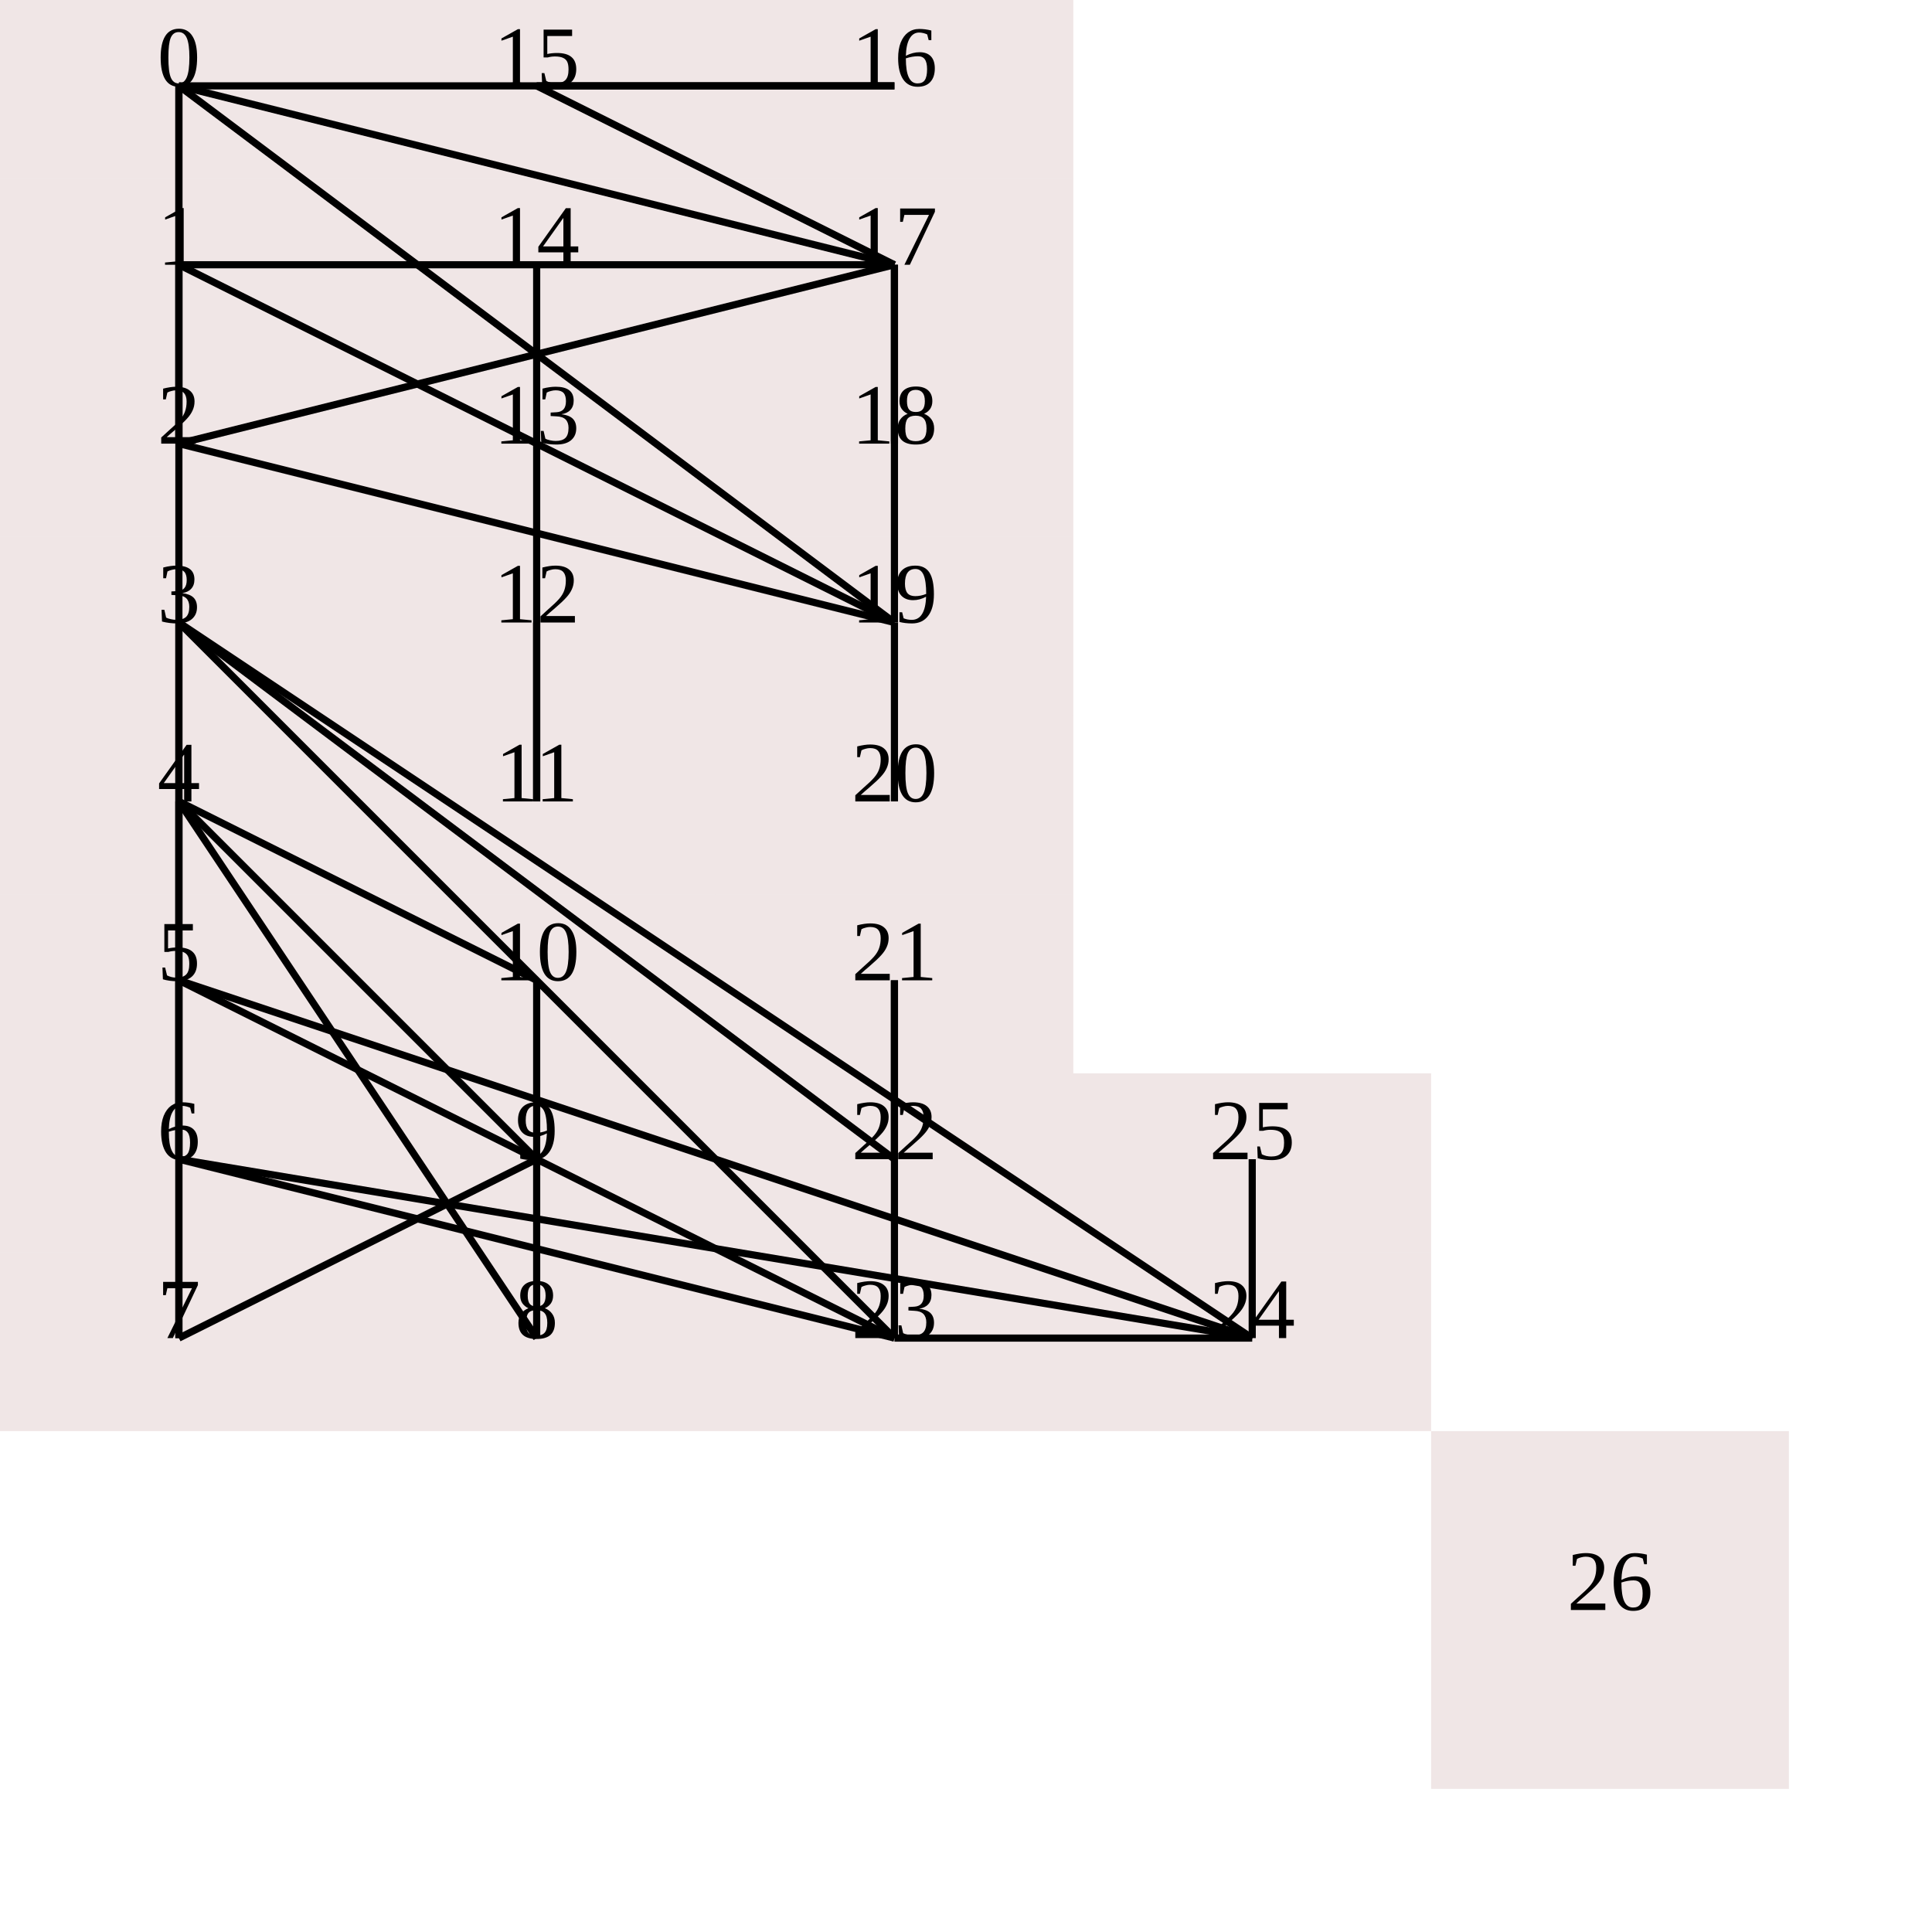
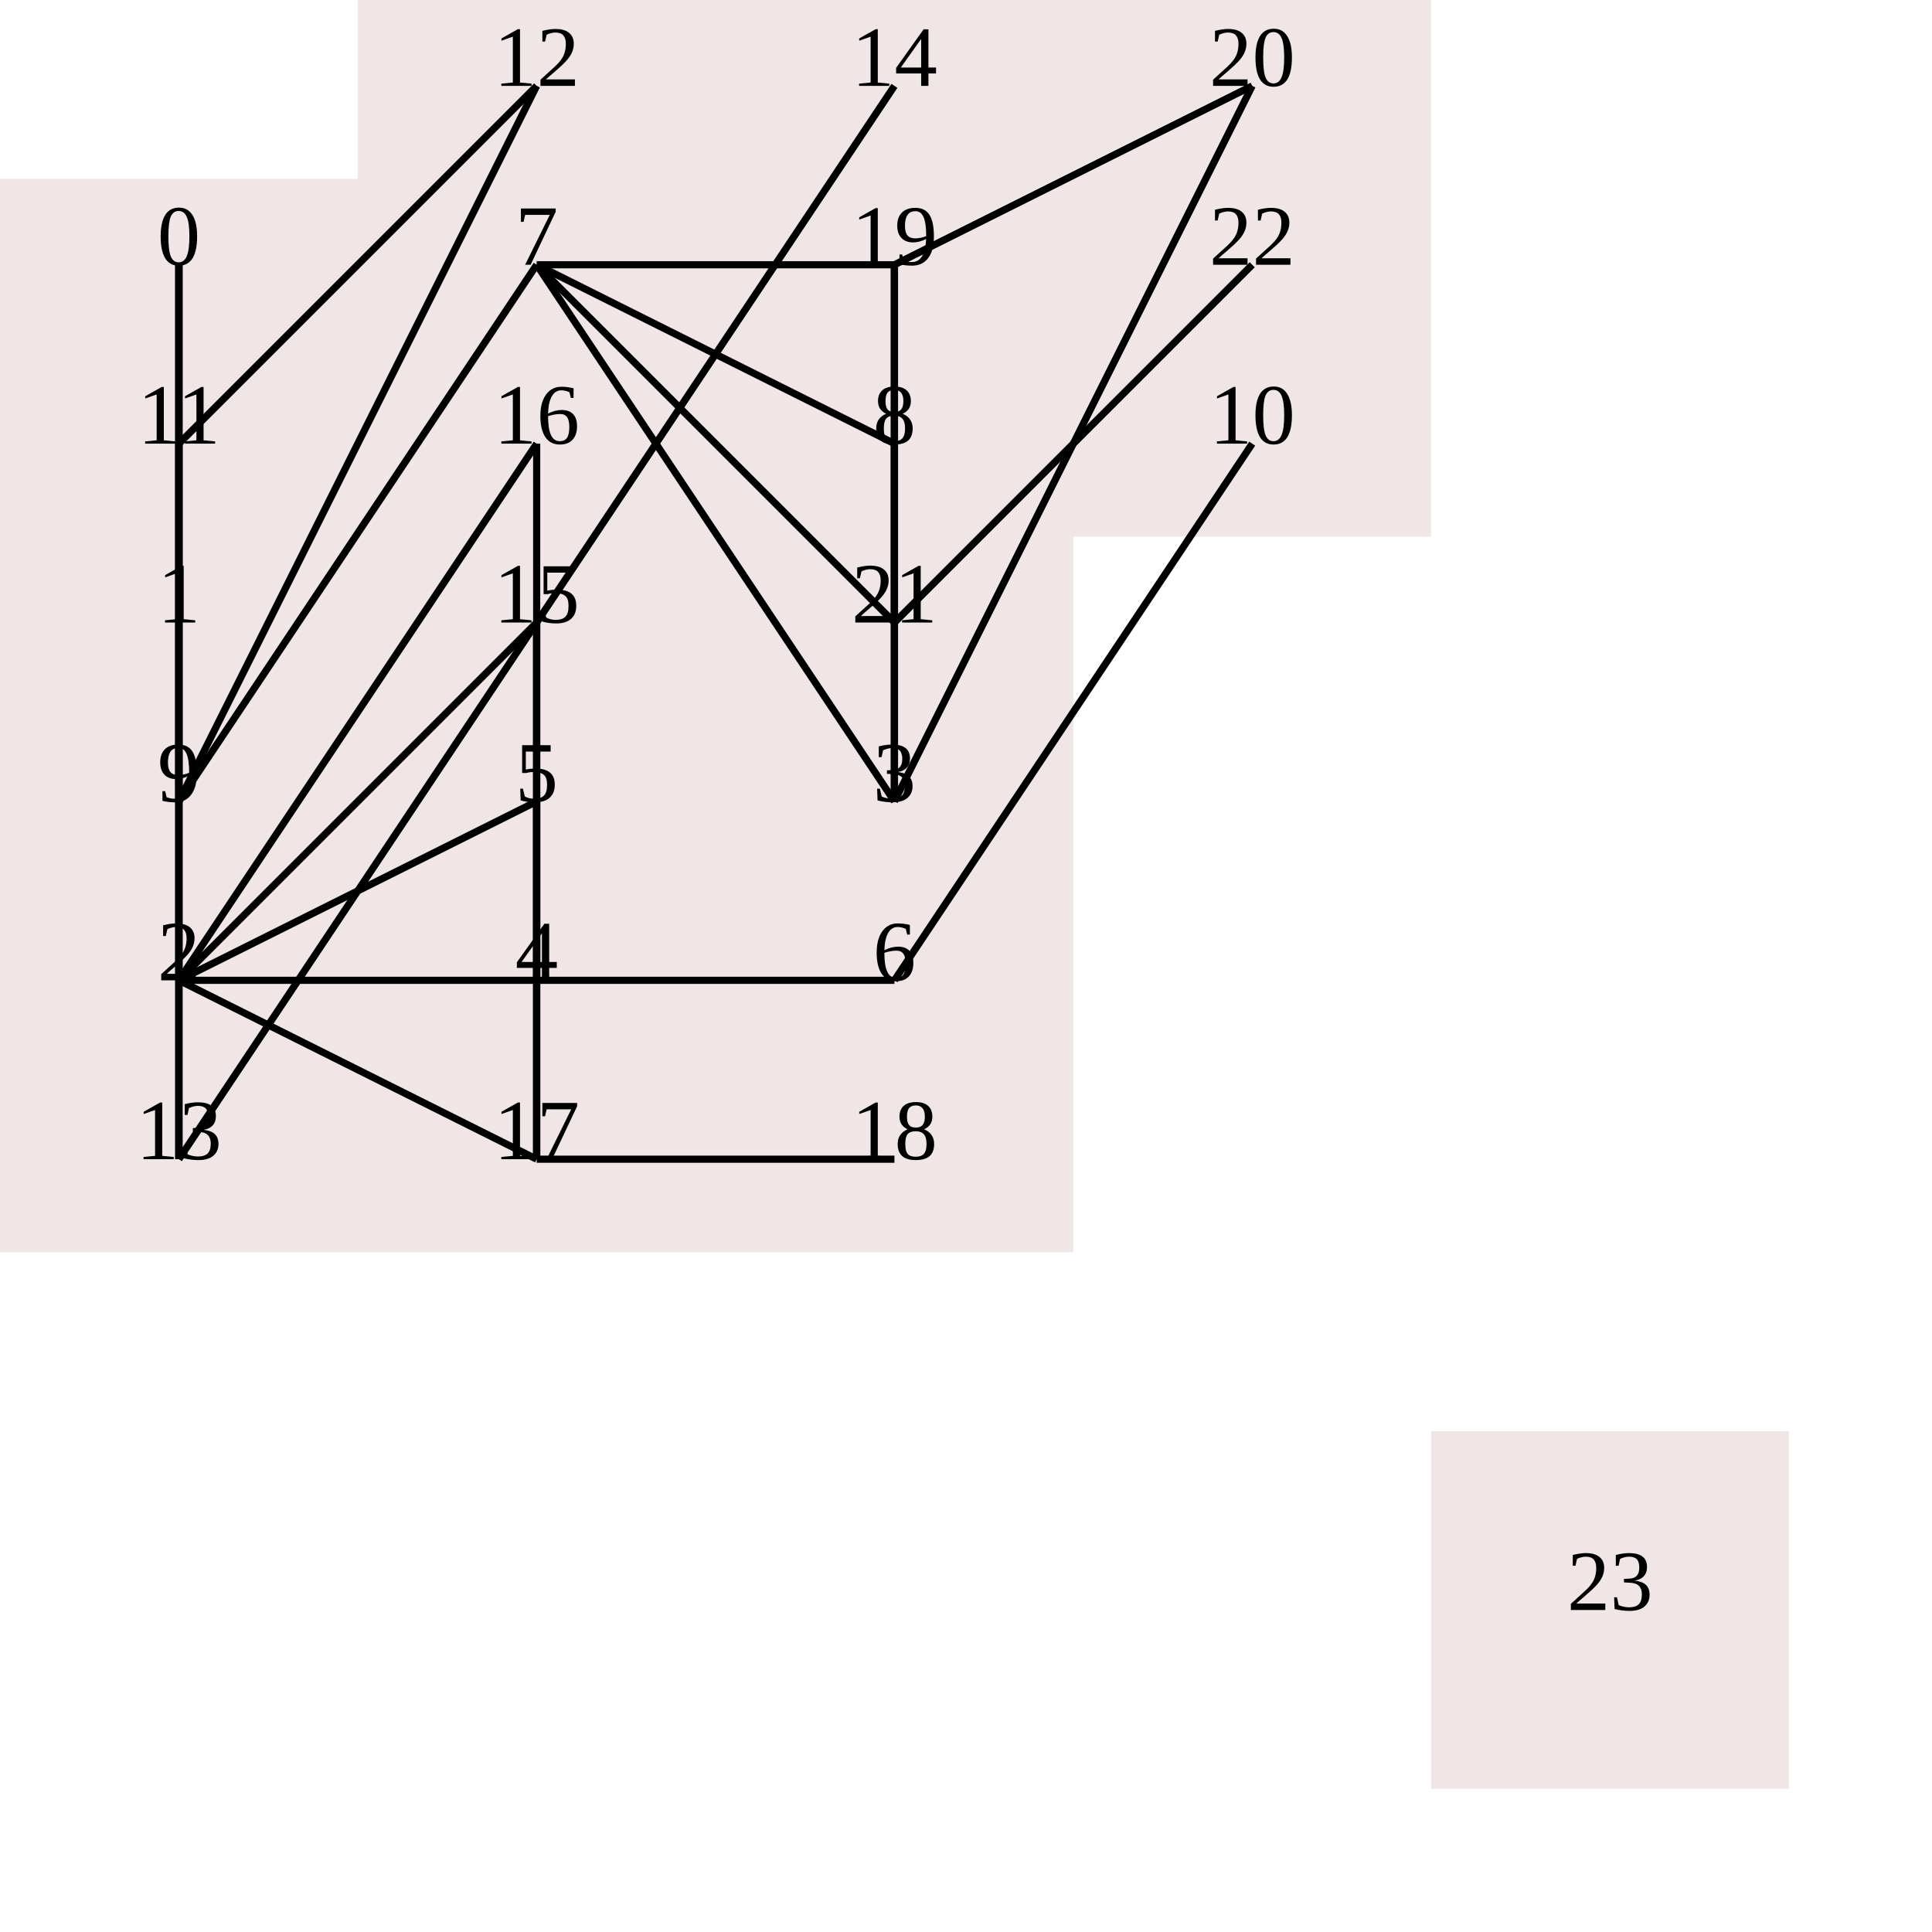
<svg xmlns="http://www.w3.org/2000/svg" width="270" height="270">
  <rect x="0" y="0" width="270" height="270" fill="rgb(255,255,255)" />
-   <rect x="0" y="0" width="250" height="250" fill="rgba(255,255,255,1)" />
-   <rect x="0" y="0" width="50" height="25" fill="rgba(100,0,0,0.1)" />
-   <text x="25" y="12" text-anchor="middle" alignment-baseline="middle" fill="black">0</text>
+   <rect x="0" y="0" width="225" height="225" fill="rgba(255,255,255,1)" />
  <rect x="0" y="25" width="50" height="25" fill="rgba(100,0,0,0.1)" />
-   <text x="25" y="37" text-anchor="middle" alignment-baseline="middle" fill="black">1</text>
+   <text x="25" y="37" text-anchor="middle" alignment-baseline="middle" fill="black">0</text>
+   <rect x="0" y="75" width="50" height="25" fill="rgba(100,0,0,0.1)" />
+   <text x="25" y="87" text-anchor="middle" alignment-baseline="middle" fill="black">1</text>
+   <rect x="0" y="125" width="50" height="25" fill="rgba(100,0,0,0.1)" />
+   <text x="25" y="137" text-anchor="middle" alignment-baseline="middle" fill="black">2</text>
+   <rect x="100" y="100" width="50" height="25" fill="rgba(100,0,0,0.1)" />
+   <text x="125" y="112" text-anchor="middle" alignment-baseline="middle" fill="black">3</text>
+   <rect x="50" y="125" width="50" height="25" fill="rgba(100,0,0,0.1)" />
+   <text x="75" y="137" text-anchor="middle" alignment-baseline="middle" fill="black">4</text>
+   <rect x="50" y="100" width="50" height="25" fill="rgba(100,0,0,0.1)" />
+   <text x="75" y="112" text-anchor="middle" alignment-baseline="middle" fill="black">5</text>
+   <rect x="100" y="125" width="50" height="25" fill="rgba(100,0,0,0.1)" />
+   <text x="125" y="137" text-anchor="middle" alignment-baseline="middle" fill="black">6</text>
+   <rect x="50" y="25" width="50" height="25" fill="rgba(100,0,0,0.1)" />
+   <text x="75" y="37" text-anchor="middle" alignment-baseline="middle" fill="black">7</text>
+   <rect x="100" y="50" width="50" height="25" fill="rgba(100,0,0,0.1)" />
+   <text x="125" y="62" text-anchor="middle" alignment-baseline="middle" fill="black">8</text>
+   <rect x="0" y="100" width="50" height="25" fill="rgba(100,0,0,0.1)" />
+   <text x="25" y="112" text-anchor="middle" alignment-baseline="middle" fill="black">9</text>
+   <rect x="150" y="50" width="50" height="25" fill="rgba(100,0,0,0.1)" />
+   <text x="175" y="62" text-anchor="middle" alignment-baseline="middle" fill="black">10</text>
  <rect x="0" y="50" width="50" height="25" fill="rgba(100,0,0,0.1)" />
-   <text x="25" y="62" text-anchor="middle" alignment-baseline="middle" fill="black">2</text>
-   <rect x="0" y="75" width="50" height="25" fill="rgba(100,0,0,0.1)" />
-   <text x="25" y="87" text-anchor="middle" alignment-baseline="middle" fill="black">3</text>
-   <rect x="0" y="100" width="50" height="25" fill="rgba(100,0,0,0.1)" />
-   <text x="25" y="112" text-anchor="middle" alignment-baseline="middle" fill="black">4</text>
-   <rect x="0" y="125" width="50" height="25" fill="rgba(100,0,0,0.1)" />
-   <text x="25" y="137" text-anchor="middle" alignment-baseline="middle" fill="black">5</text>
+   <text x="25" y="62" text-anchor="middle" alignment-baseline="middle" fill="black">11</text>
+   <rect x="50" y="0" width="50" height="25" fill="rgba(100,0,0,0.1)" />
+   <text x="75" y="12" text-anchor="middle" alignment-baseline="middle" fill="black">12</text>
  <rect x="0" y="150" width="50" height="25" fill="rgba(100,0,0,0.1)" />
-   <text x="25" y="162" text-anchor="middle" alignment-baseline="middle" fill="black">6</text>
-   <rect x="0" y="175" width="50" height="25" fill="rgba(100,0,0,0.1)" />
-   <text x="25" y="187" text-anchor="middle" alignment-baseline="middle" fill="black">7</text>
-   <rect x="50" y="175" width="50" height="25" fill="rgba(100,0,0,0.1)" />
-   <text x="75" y="187" text-anchor="middle" alignment-baseline="middle" fill="black">8</text>
+   <text x="25" y="162" text-anchor="middle" alignment-baseline="middle" fill="black">13</text>
+   <rect x="100" y="0" width="50" height="25" fill="rgba(100,0,0,0.1)" />
+   <text x="125" y="12" text-anchor="middle" alignment-baseline="middle" fill="black">14</text>
+   <rect x="50" y="75" width="50" height="25" fill="rgba(100,0,0,0.1)" />
+   <text x="75" y="87" text-anchor="middle" alignment-baseline="middle" fill="black">15</text>
+   <rect x="50" y="50" width="50" height="25" fill="rgba(100,0,0,0.1)" />
+   <text x="75" y="62" text-anchor="middle" alignment-baseline="middle" fill="black">16</text>
  <rect x="50" y="150" width="50" height="25" fill="rgba(100,0,0,0.1)" />
-   <text x="75" y="162" text-anchor="middle" alignment-baseline="middle" fill="black">9</text>
-   <rect x="50" y="125" width="50" height="25" fill="rgba(100,0,0,0.1)" />
-   <text x="75" y="137" text-anchor="middle" alignment-baseline="middle" fill="black">10</text>
-   <rect x="50" y="100" width="50" height="25" fill="rgba(100,0,0,0.1)" />
-   <text x="75" y="112" text-anchor="middle" alignment-baseline="middle" fill="black">11</text>
-   <rect x="50" y="75" width="50" height="25" fill="rgba(100,0,0,0.1)" />
-   <text x="75" y="87" text-anchor="middle" alignment-baseline="middle" fill="black">12</text>
-   <rect x="50" y="50" width="50" height="25" fill="rgba(100,0,0,0.1)" />
-   <text x="75" y="62" text-anchor="middle" alignment-baseline="middle" fill="black">13</text>
-   <rect x="50" y="25" width="50" height="25" fill="rgba(100,0,0,0.1)" />
-   <text x="75" y="37" text-anchor="middle" alignment-baseline="middle" fill="black">14</text>
-   <rect x="50" y="0" width="50" height="25" fill="rgba(100,0,0,0.1)" />
-   <text x="75" y="12" text-anchor="middle" alignment-baseline="middle" fill="black">15</text>
-   <rect x="100" y="0" width="50" height="25" fill="rgba(100,0,0,0.1)" />
-   <text x="125" y="12" text-anchor="middle" alignment-baseline="middle" fill="black">16</text>
+   <text x="75" y="162" text-anchor="middle" alignment-baseline="middle" fill="black">17</text>
+   <rect x="100" y="150" width="50" height="25" fill="rgba(100,0,0,0.1)" />
+   <text x="125" y="162" text-anchor="middle" alignment-baseline="middle" fill="black">18</text>
  <rect x="100" y="25" width="50" height="25" fill="rgba(100,0,0,0.1)" />
-   <text x="125" y="37" text-anchor="middle" alignment-baseline="middle" fill="black">17</text>
-   <rect x="100" y="50" width="50" height="25" fill="rgba(100,0,0,0.1)" />
-   <text x="125" y="62" text-anchor="middle" alignment-baseline="middle" fill="black">18</text>
+   <text x="125" y="37" text-anchor="middle" alignment-baseline="middle" fill="black">19</text>
+   <rect x="150" y="0" width="50" height="25" fill="rgba(100,0,0,0.1)" />
+   <text x="175" y="12" text-anchor="middle" alignment-baseline="middle" fill="black">20</text>
  <rect x="100" y="75" width="50" height="25" fill="rgba(100,0,0,0.1)" />
-   <text x="125" y="87" text-anchor="middle" alignment-baseline="middle" fill="black">19</text>
-   <rect x="100" y="100" width="50" height="25" fill="rgba(100,0,0,0.1)" />
-   <text x="125" y="112" text-anchor="middle" alignment-baseline="middle" fill="black">20</text>
-   <rect x="100" y="125" width="50" height="25" fill="rgba(100,0,0,0.1)" />
-   <text x="125" y="137" text-anchor="middle" alignment-baseline="middle" fill="black">21</text>
-   <rect x="100" y="150" width="50" height="25" fill="rgba(100,0,0,0.1)" />
-   <text x="125" y="162" text-anchor="middle" alignment-baseline="middle" fill="black">22</text>
-   <rect x="100" y="175" width="50" height="25" fill="rgba(100,0,0,0.1)" />
-   <text x="125" y="187" text-anchor="middle" alignment-baseline="middle" fill="black">23</text>
-   <rect x="150" y="175" width="50" height="25" fill="rgba(100,0,0,0.1)" />
-   <text x="175" y="187" text-anchor="middle" alignment-baseline="middle" fill="black">24</text>
-   <rect x="150" y="150" width="50" height="25" fill="rgba(100,0,0,0.1)" />
-   <text x="175" y="162" text-anchor="middle" alignment-baseline="middle" fill="black">25</text>
+   <text x="125" y="87" text-anchor="middle" alignment-baseline="middle" fill="black">21</text>
+   <rect x="150" y="25" width="50" height="25" fill="rgba(100,0,0,0.1)" />
+   <text x="175" y="37" text-anchor="middle" alignment-baseline="middle" fill="black">22</text>
  <rect x="200" y="200" width="50" height="50" fill="rgba(100,0,0,0.1)" />
-   <text x="225" y="225" text-anchor="middle" alignment-baseline="middle" fill="black">26</text>
-   <line x1="25" y1="12" x2="125" y2="12" stroke="black" stroke-width="1" />
-   <line x1="25" y1="12" x2="125" y2="37" stroke="black" stroke-width="1" />
-   <line x1="25" y1="12" x2="125" y2="87" stroke="black" stroke-width="1" />
-   <line x1="25" y1="12" x2="25" y2="37" stroke="black" stroke-width="1" />
-   <line x1="25" y1="12" x2="25" y2="62" stroke="black" stroke-width="1" />
-   <line x1="25" y1="37" x2="125" y2="37" stroke="black" stroke-width="1" />
+   <text x="225" y="225" text-anchor="middle" alignment-baseline="middle" fill="black">23</text>
+   <line x1="25" y1="37" x2="25" y2="62" stroke="black" stroke-width="1" />
  <line x1="25" y1="37" x2="25" y2="87" stroke="black" stroke-width="1" />
-   <line x1="25" y1="37" x2="125" y2="87" stroke="black" stroke-width="1" />
-   <line x1="25" y1="37" x2="25" y2="62" stroke="black" stroke-width="1" />
-   <line x1="25" y1="62" x2="125" y2="37" stroke="black" stroke-width="1" />
-   <line x1="25" y1="62" x2="125" y2="87" stroke="black" stroke-width="1" />
+   <line x1="25" y1="37" x2="25" y2="112" stroke="black" stroke-width="1" />
+   <line x1="25" y1="37" x2="25" y2="137" stroke="black" stroke-width="1" />
+   <line x1="25" y1="37" x2="25" y2="162" stroke="black" stroke-width="1" />
+   <line x1="25" y1="87" x2="25" y2="62" stroke="black" stroke-width="1" />
+   <line x1="25" y1="87" x2="25" y2="112" stroke="black" stroke-width="1" />
  <line x1="25" y1="87" x2="25" y2="162" stroke="black" stroke-width="1" />
-   <line x1="25" y1="87" x2="25" y2="137" stroke="black" stroke-width="1" />
-   <line x1="25" y1="87" x2="125" y2="187" stroke="black" stroke-width="1" />
-   <line x1="25" y1="87" x2="175" y2="187" stroke="black" stroke-width="1" />
-   <line x1="25" y1="87" x2="125" y2="162" stroke="black" stroke-width="1" />
-   <line x1="25" y1="112" x2="75" y2="162" stroke="black" stroke-width="1" />
-   <line x1="25" y1="112" x2="25" y2="187" stroke="black" stroke-width="1" />
-   <line x1="25" y1="112" x2="75" y2="137" stroke="black" stroke-width="1" />
-   <line x1="25" y1="112" x2="75" y2="187" stroke="black" stroke-width="1" />
-   <line x1="25" y1="137" x2="25" y2="162" stroke="black" stroke-width="1" />
-   <line x1="25" y1="137" x2="25" y2="187" stroke="black" stroke-width="1" />
-   <line x1="25" y1="137" x2="125" y2="187" stroke="black" stroke-width="1" />
-   <line x1="25" y1="137" x2="175" y2="187" stroke="black" stroke-width="1" />
-   <line x1="25" y1="162" x2="125" y2="187" stroke="black" stroke-width="1" />
-   <line x1="25" y1="162" x2="175" y2="187" stroke="black" stroke-width="1" />
-   <line x1="25" y1="187" x2="75" y2="162" stroke="black" stroke-width="1" />
-   <line x1="75" y1="187" x2="75" y2="137" stroke="black" stroke-width="1" />
-   <line x1="75" y1="112" x2="75" y2="62" stroke="black" stroke-width="1" />
+   <line x1="25" y1="137" x2="75" y2="62" stroke="black" stroke-width="1" />
+   <line x1="25" y1="137" x2="75" y2="87" stroke="black" stroke-width="1" />
+   <line x1="25" y1="137" x2="75" y2="112" stroke="black" stroke-width="1" />
+   <line x1="25" y1="137" x2="75" y2="137" stroke="black" stroke-width="1" />
+   <line x1="25" y1="137" x2="75" y2="162" stroke="black" stroke-width="1" />
+   <line x1="125" y1="112" x2="175" y2="12" stroke="black" stroke-width="1" />
+   <line x1="125" y1="112" x2="125" y2="37" stroke="black" stroke-width="1" />
+   <line x1="125" y1="112" x2="125" y2="62" stroke="black" stroke-width="1" />
+   <line x1="125" y1="112" x2="125" y2="87" stroke="black" stroke-width="1" />
+   <line x1="125" y1="112" x2="75" y2="37" stroke="black" stroke-width="1" />
+   <line x1="75" y1="137" x2="75" y2="87" stroke="black" stroke-width="1" />
+   <line x1="75" y1="137" x2="75" y2="112" stroke="black" stroke-width="1" />
+   <line x1="75" y1="137" x2="125" y2="137" stroke="black" stroke-width="1" />
+   <line x1="75" y1="137" x2="75" y2="162" stroke="black" stroke-width="1" />
  <line x1="75" y1="112" x2="75" y2="87" stroke="black" stroke-width="1" />
-   <line x1="75" y1="62" x2="75" y2="37" stroke="black" stroke-width="1" />
-   <line x1="75" y1="12" x2="125" y2="12" stroke="black" stroke-width="1" />
-   <line x1="75" y1="12" x2="125" y2="37" stroke="black" stroke-width="1" />
-   <line x1="125" y1="37" x2="125" y2="62" stroke="black" stroke-width="1" />
+   <line x1="75" y1="112" x2="75" y2="162" stroke="black" stroke-width="1" />
+   <line x1="125" y1="137" x2="175" y2="62" stroke="black" stroke-width="1" />
+   <line x1="75" y1="37" x2="125" y2="37" stroke="black" stroke-width="1" />
+   <line x1="75" y1="37" x2="125" y2="62" stroke="black" stroke-width="1" />
+   <line x1="75" y1="37" x2="25" y2="112" stroke="black" stroke-width="1" />
+   <line x1="75" y1="37" x2="125" y2="87" stroke="black" stroke-width="1" />
+   <line x1="125" y1="62" x2="125" y2="37" stroke="black" stroke-width="1" />
+   <line x1="125" y1="62" x2="125" y2="87" stroke="black" stroke-width="1" />
+   <line x1="25" y1="112" x2="75" y2="12" stroke="black" stroke-width="1" />
+   <line x1="25" y1="112" x2="25" y2="62" stroke="black" stroke-width="1" />
+   <line x1="25" y1="112" x2="25" y2="162" stroke="black" stroke-width="1" />
+   <line x1="25" y1="62" x2="75" y2="12" stroke="black" stroke-width="1" />
+   <line x1="25" y1="62" x2="25" y2="162" stroke="black" stroke-width="1" />
+   <line x1="25" y1="162" x2="125" y2="12" stroke="black" stroke-width="1" />
+   <line x1="75" y1="87" x2="75" y2="62" stroke="black" stroke-width="1" />
+   <line x1="75" y1="87" x2="75" y2="162" stroke="black" stroke-width="1" />
+   <line x1="75" y1="162" x2="125" y2="162" stroke="black" stroke-width="1" />
+   <line x1="125" y1="37" x2="175" y2="12" stroke="black" stroke-width="1" />
  <line x1="125" y1="37" x2="125" y2="87" stroke="black" stroke-width="1" />
-   <line x1="125" y1="87" x2="125" y2="112" stroke="black" stroke-width="1" />
-   <line x1="125" y1="137" x2="125" y2="187" stroke="black" stroke-width="1" />
-   <line x1="125" y1="137" x2="125" y2="162" stroke="black" stroke-width="1" />
-   <line x1="125" y1="187" x2="175" y2="187" stroke="black" stroke-width="1" />
-   <line x1="175" y1="187" x2="175" y2="162" stroke="black" stroke-width="1" />
+   <line x1="125" y1="87" x2="175" y2="37" stroke="black" stroke-width="1" />
</svg>
